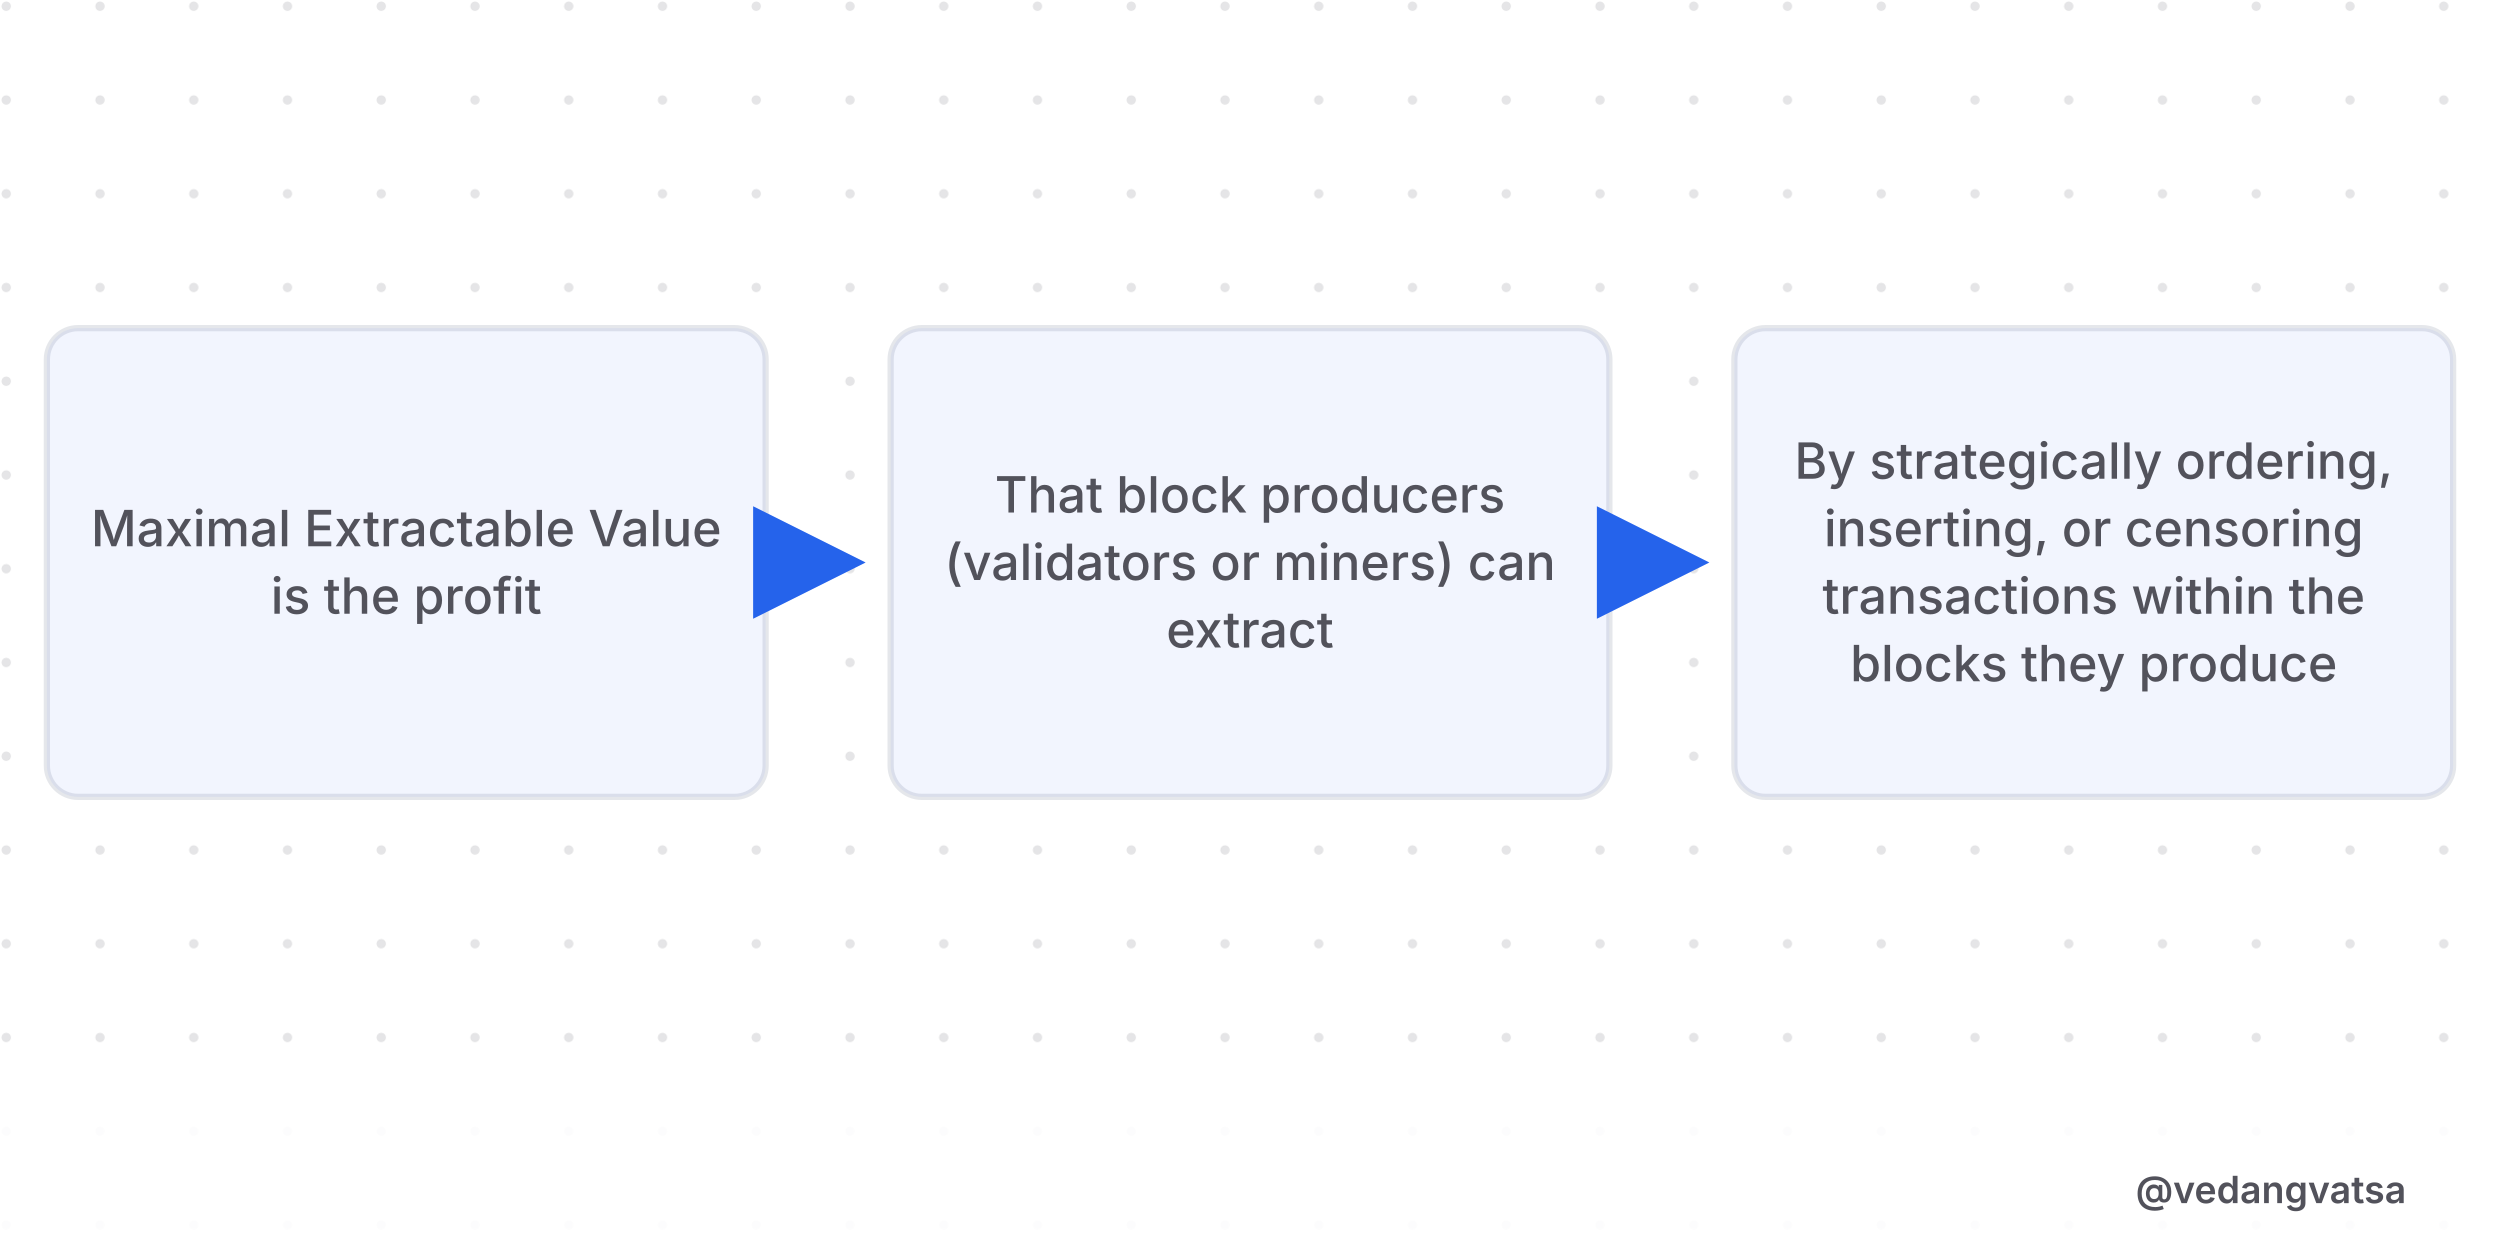
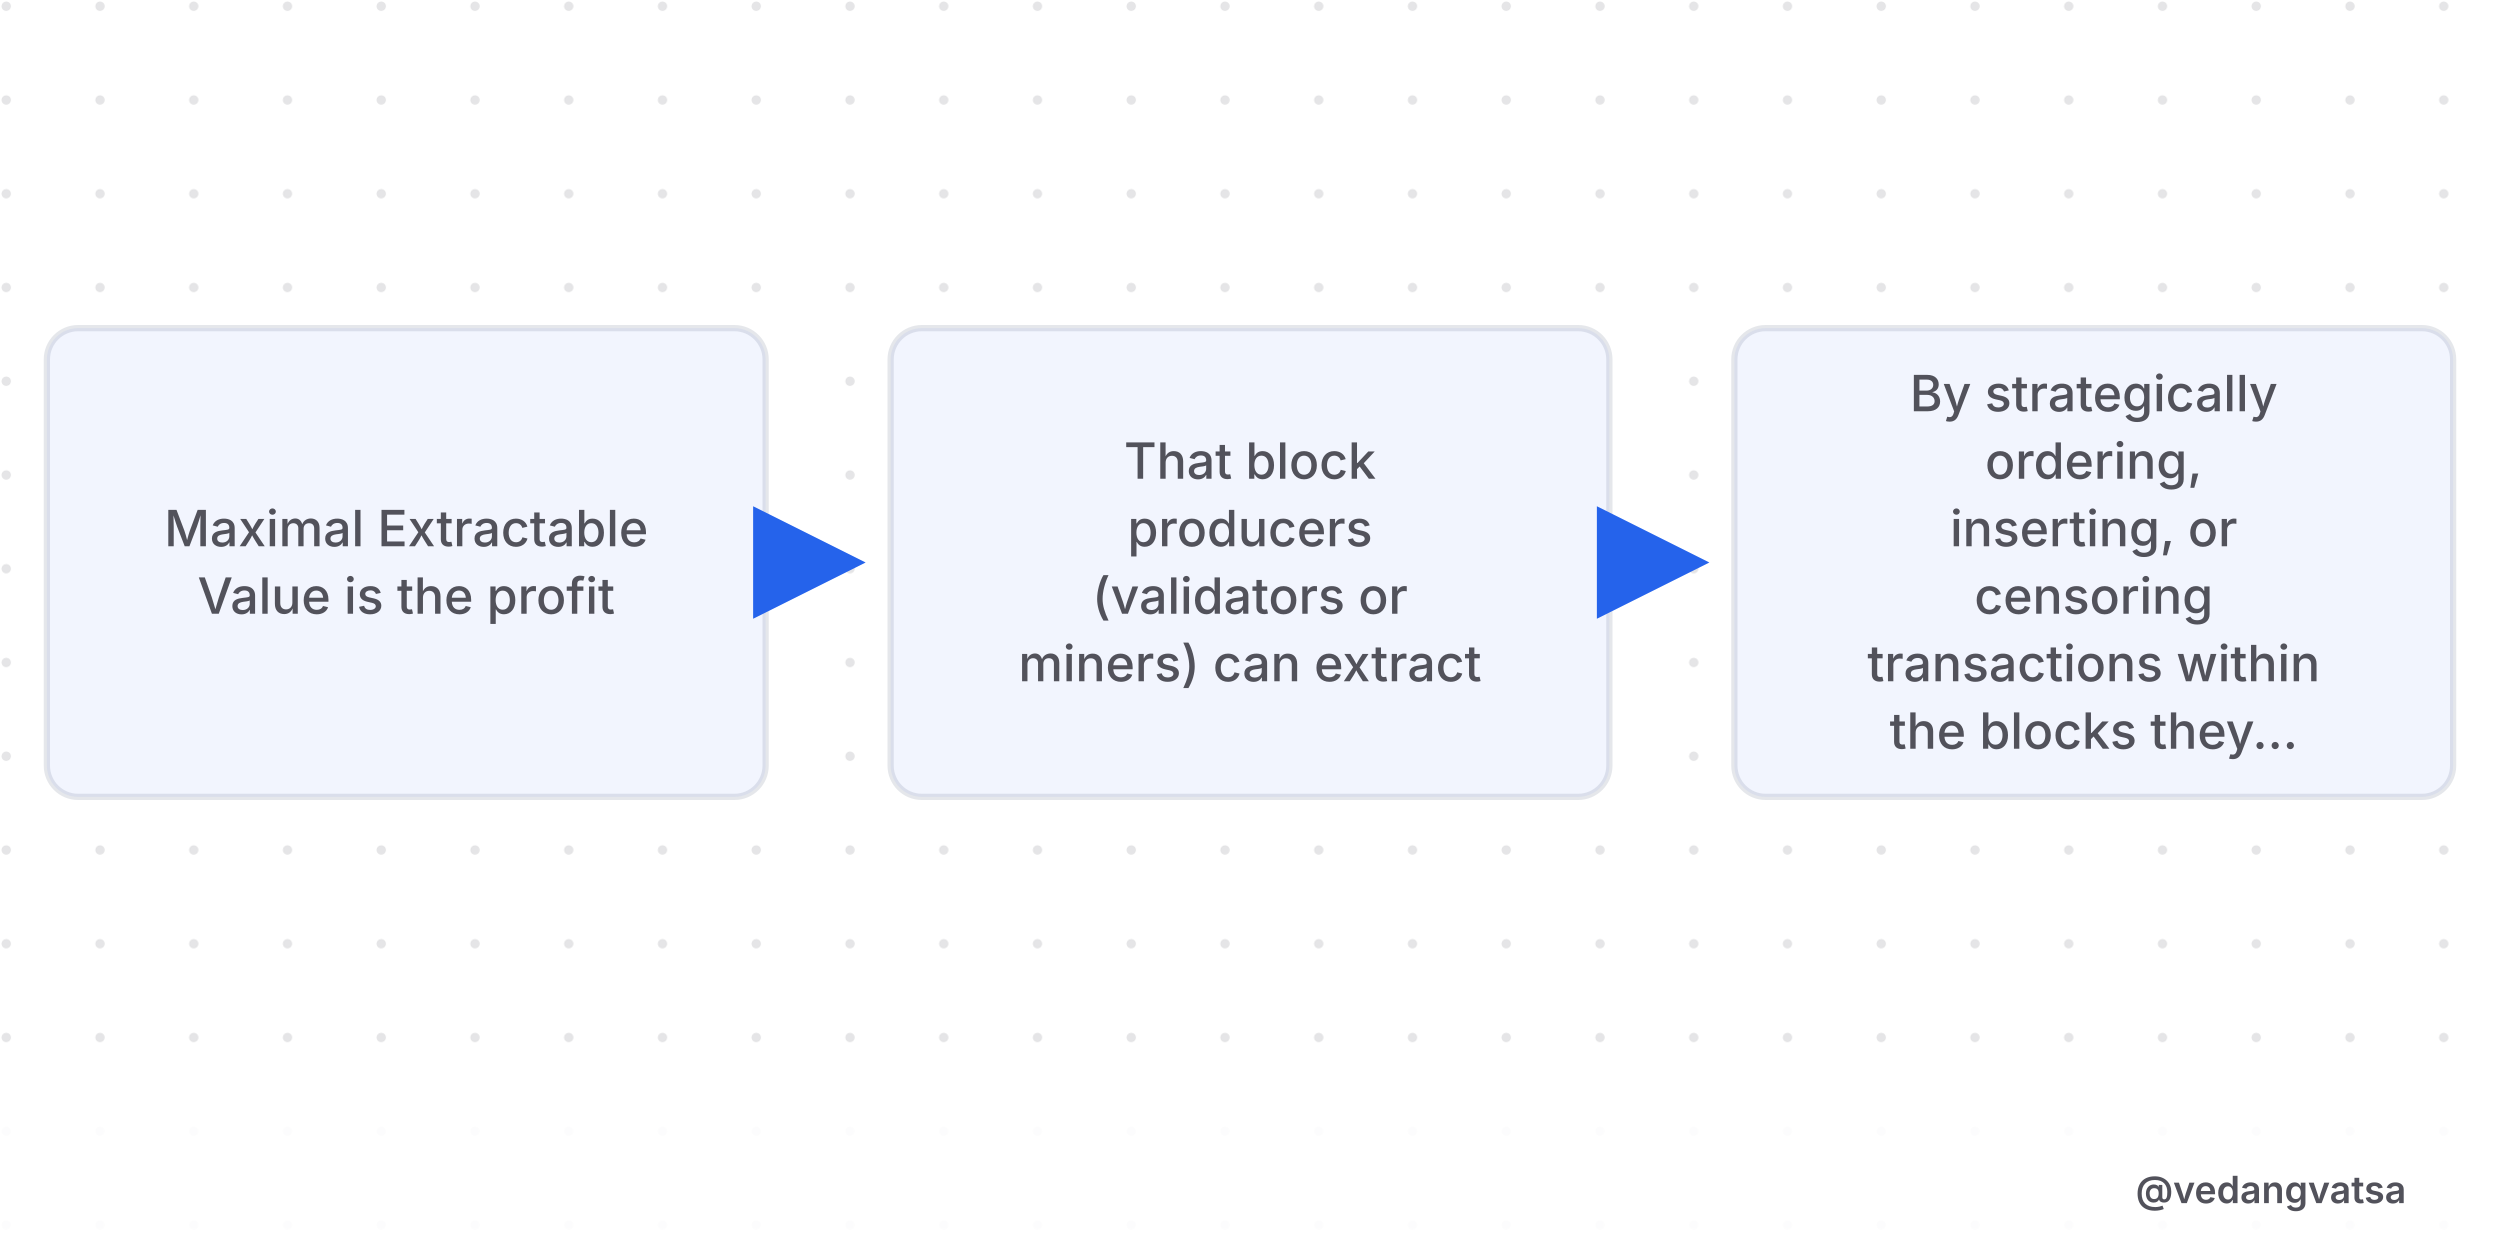
<svg xmlns="http://www.w3.org/2000/svg" viewBox="0 0 800 400" width="800" height="400" style="background-color:#ffffff">
  <defs>
    <pattern id="grid" width="30" height="30" patternUnits="userSpaceOnUse">
      <circle cx="2" cy="2" r="1.5" fill="#52525b" opacity="0.15" />
    </pattern>
    <marker id="arrow" markerWidth="12" markerHeight="12" refX="10" refY="6" orient="auto">
      <path d="M 0 0 L 12 6 L 0 12 z" fill="#2563eb" />
    </marker>
  </defs>
  <rect width="800" height="400" fill="#ffffff" />
  <rect width="800" height="400" fill="url(#grid)" />
  <g>
    <rect x="15" y="105" width="230" height="150" rx="10" fill="#ffffff" stroke="#e5e7eb" stroke-width="2" />
    <rect x="15" y="105" width="230" height="150" rx="10" fill="rgba(37,99,235,0.06)" />
-     <text x="130" y="174.8" font-family="'Inter',sans-serif" font-weight="500" font-size="16" fill="#52525b" text-anchor="middle">Maximal Extractable Value</text>
-     <text x="130" y="196.4" font-family="'Inter',sans-serif" font-weight="500" font-size="16" fill="#52525b" text-anchor="middle">is the profit</text>
+     <text x="130" y="174.8" font-family="'Inter',sans-serif" font-weight="500" font-size="16" fill="#52525b" text-anchor="middle">Maximal Extractable</text>
+     <text x="130" y="196.4" font-family="'Inter',sans-serif" font-weight="500" font-size="16" fill="#52525b" text-anchor="middle">Value is the profit</text>
    <line x1="250" y1="180" x2="271" y2="180" stroke="#2563eb" stroke-width="3" marker-end="url(#arrow)" />
    <rect x="285" y="105" width="230" height="150" rx="10" fill="#ffffff" stroke="#e5e7eb" stroke-width="2" />
    <rect x="285" y="105" width="230" height="150" rx="10" fill="rgba(37,99,235,0.06)" />
-     <text x="400" y="164" font-family="'Inter',sans-serif" font-weight="500" font-size="16" fill="#52525b" text-anchor="middle">That block producers</text>
-     <text x="400" y="185.6" font-family="'Inter',sans-serif" font-weight="500" font-size="16" fill="#52525b" text-anchor="middle">(validators or miners) can</text>
-     <text x="400" y="207.2" font-family="'Inter',sans-serif" font-weight="500" font-size="16" fill="#52525b" text-anchor="middle">extract</text>
+     <text x="400" y="153.2" font-family="'Inter',sans-serif" font-weight="500" font-size="16" fill="#52525b" text-anchor="middle">That block</text>
+     <text x="400" y="174.8" font-family="'Inter',sans-serif" font-weight="500" font-size="16" fill="#52525b" text-anchor="middle">producers</text>
+     <text x="400" y="196.4" font-family="'Inter',sans-serif" font-weight="500" font-size="16" fill="#52525b" text-anchor="middle">(validators or</text>
+     <text x="400" y="218" font-family="'Inter',sans-serif" font-weight="500" font-size="16" fill="#52525b" text-anchor="middle">miners) can extract</text>
    <line x1="520" y1="180" x2="541" y2="180" stroke="#2563eb" stroke-width="3" marker-end="url(#arrow)" />
    <rect x="555" y="105" width="230" height="150" rx="10" fill="#ffffff" stroke="#e5e7eb" stroke-width="2" />
    <rect x="555" y="105" width="230" height="150" rx="10" fill="rgba(37,99,235,0.06)" />
-     <text x="670" y="153.2" font-family="'Inter',sans-serif" font-weight="500" font-size="16" fill="#52525b" text-anchor="middle">By strategically ordering,</text>
-     <text x="670" y="174.8" font-family="'Inter',sans-serif" font-weight="500" font-size="16" fill="#52525b" text-anchor="middle">inserting, or censoring</text>
-     <text x="670" y="196.4" font-family="'Inter',sans-serif" font-weight="500" font-size="16" fill="#52525b" text-anchor="middle">transactions within the</text>
-     <text x="670" y="218" font-family="'Inter',sans-serif" font-weight="500" font-size="16" fill="#52525b" text-anchor="middle">blocks they produce</text>
+     <text x="670" y="131.6" font-family="'Inter',sans-serif" font-weight="500" font-size="16" fill="#52525b" text-anchor="middle">By strategically</text>
+     <text x="670" y="153.2" font-family="'Inter',sans-serif" font-weight="500" font-size="16" fill="#52525b" text-anchor="middle">ordering,</text>
+     <text x="670" y="174.8" font-family="'Inter',sans-serif" font-weight="500" font-size="16" fill="#52525b" text-anchor="middle">inserting, or</text>
+     <text x="670" y="196.4" font-family="'Inter',sans-serif" font-weight="500" font-size="16" fill="#52525b" text-anchor="middle">censoring</text>
+     <text x="670" y="218" font-family="'Inter',sans-serif" font-weight="500" font-size="16" fill="#52525b" text-anchor="middle">transactions within</text>
+     <text x="670" y="239.6" font-family="'Inter',sans-serif" font-weight="500" font-size="16" fill="#52525b" text-anchor="middle">the blocks they...</text>
  </g>
  <rect x="0" y="360" width="800" height="40" fill="#ffffff" opacity="0.9" />
  <text x="770" y="385" font-family="'Inter',sans-serif" font-weight="600" font-size="12" fill="#52525b" text-anchor="end">@vedangvatsa</text>
</svg>
